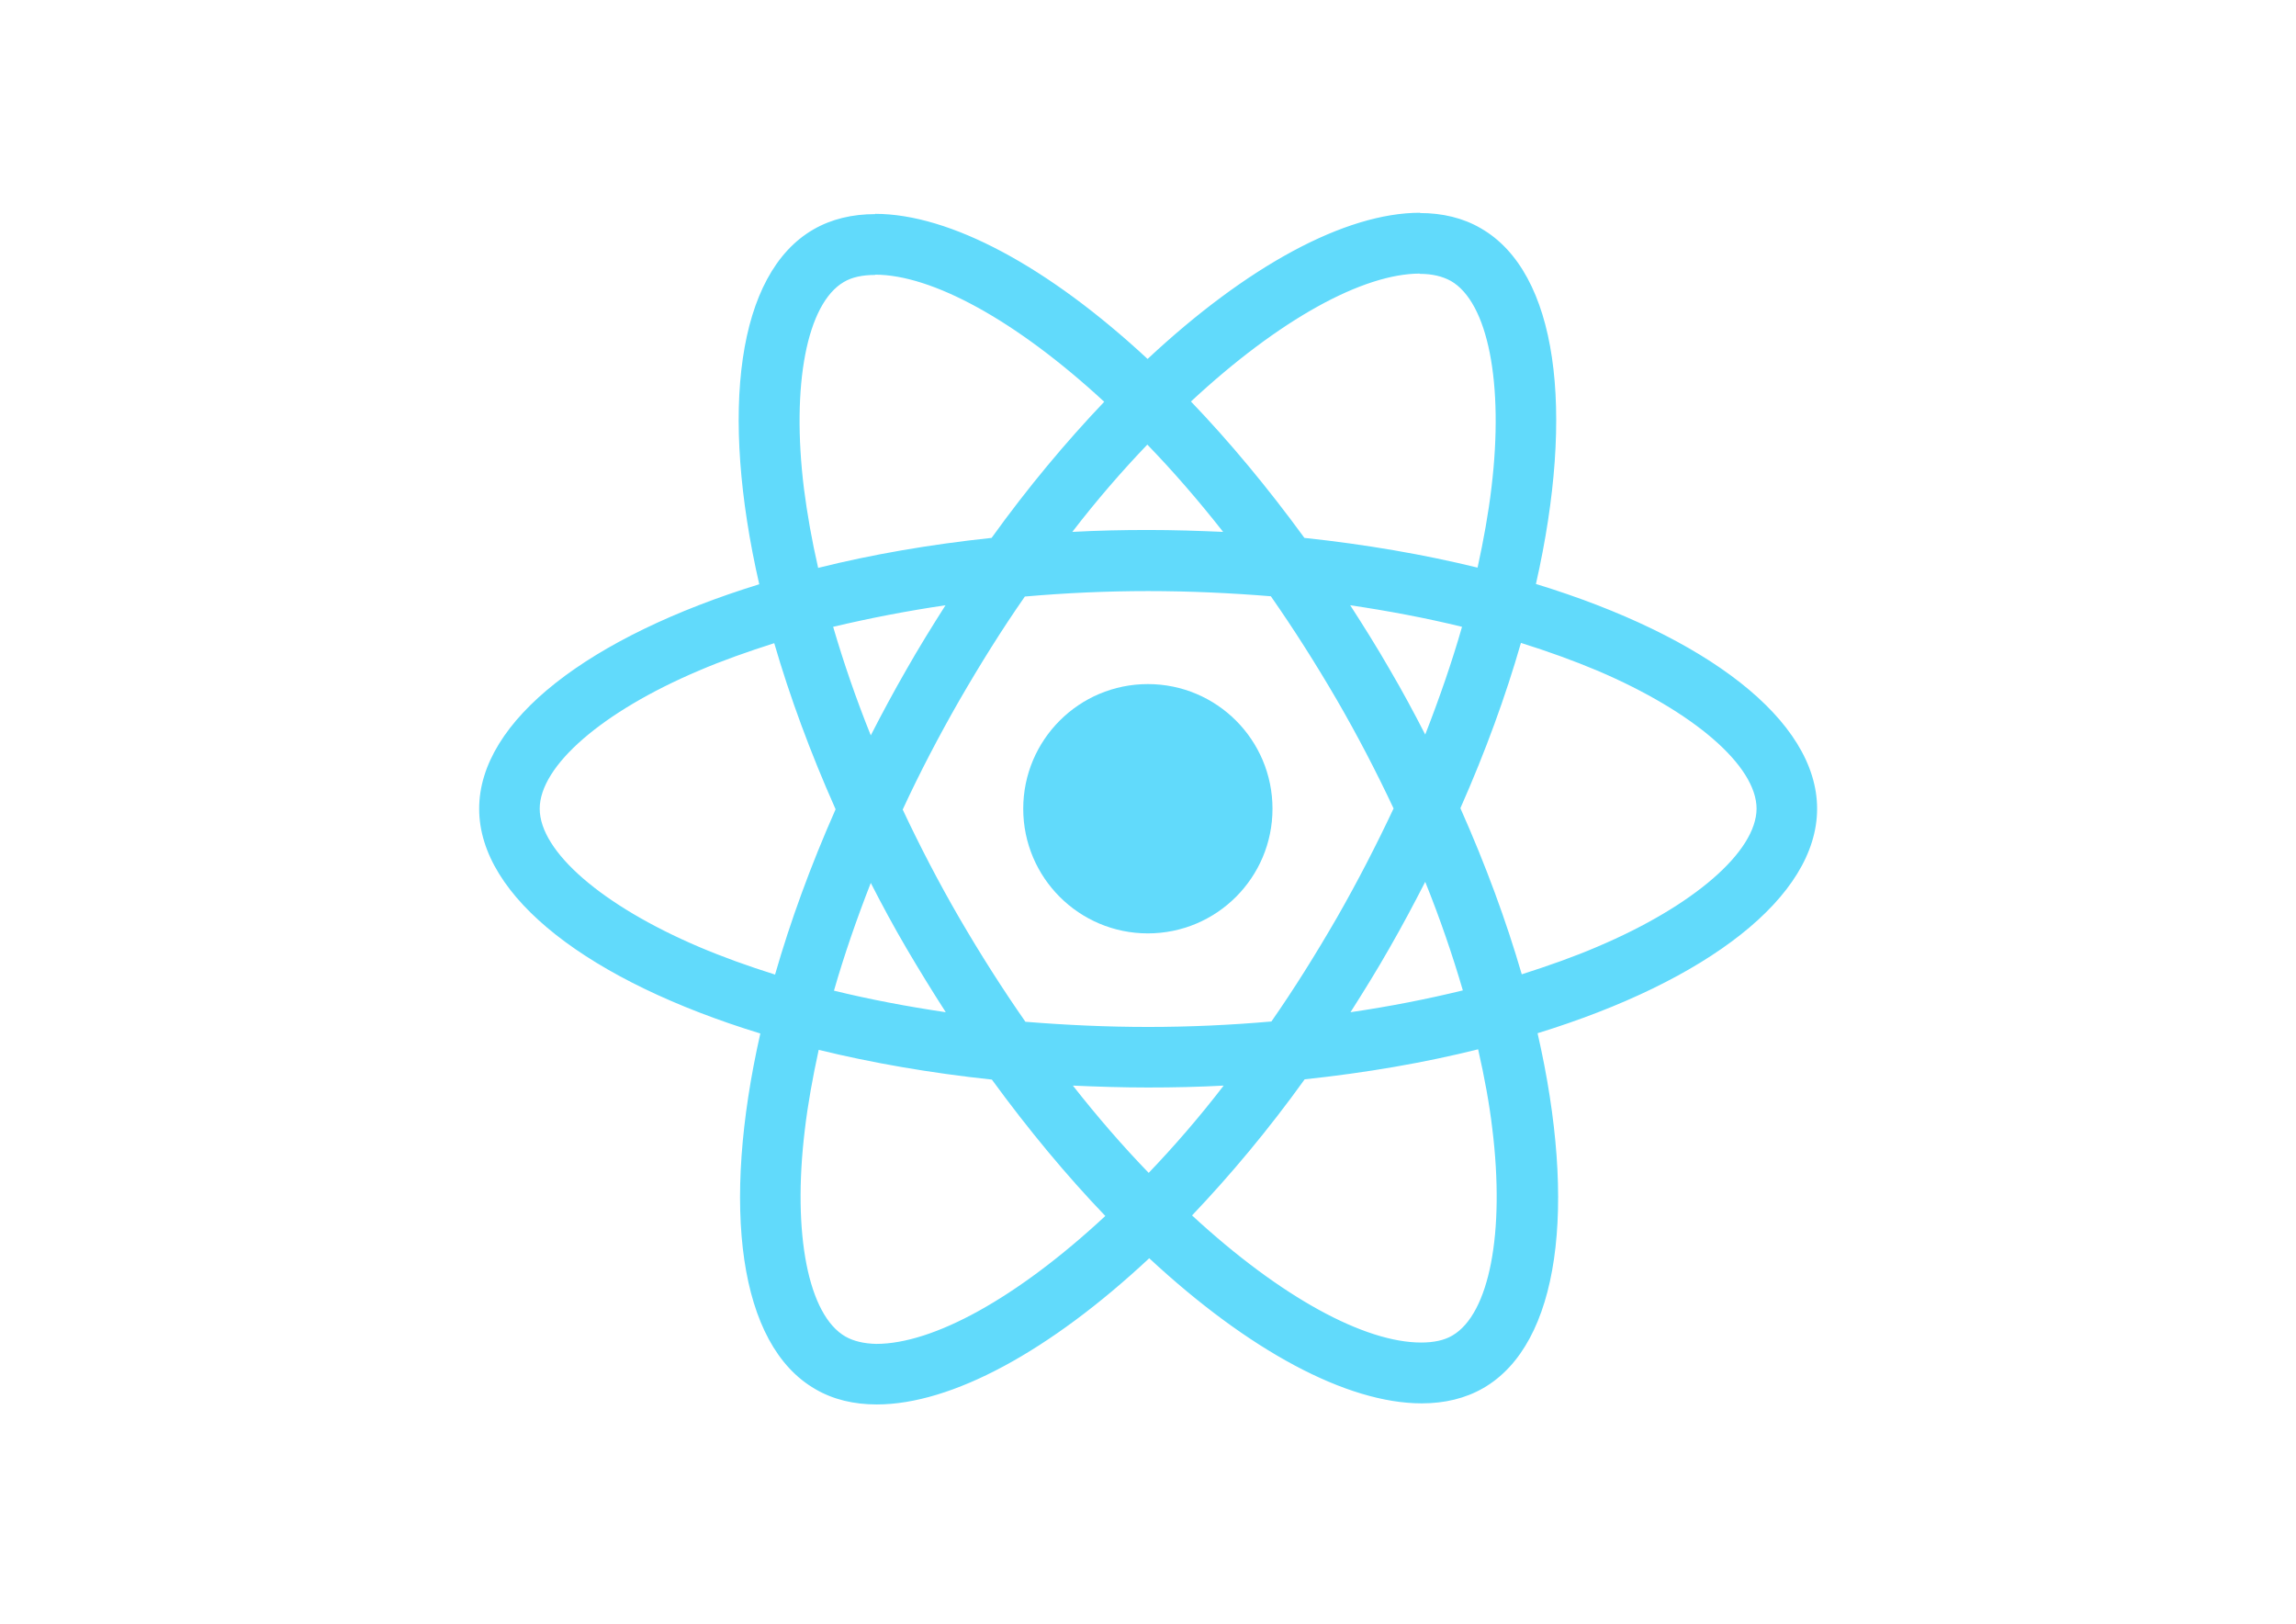
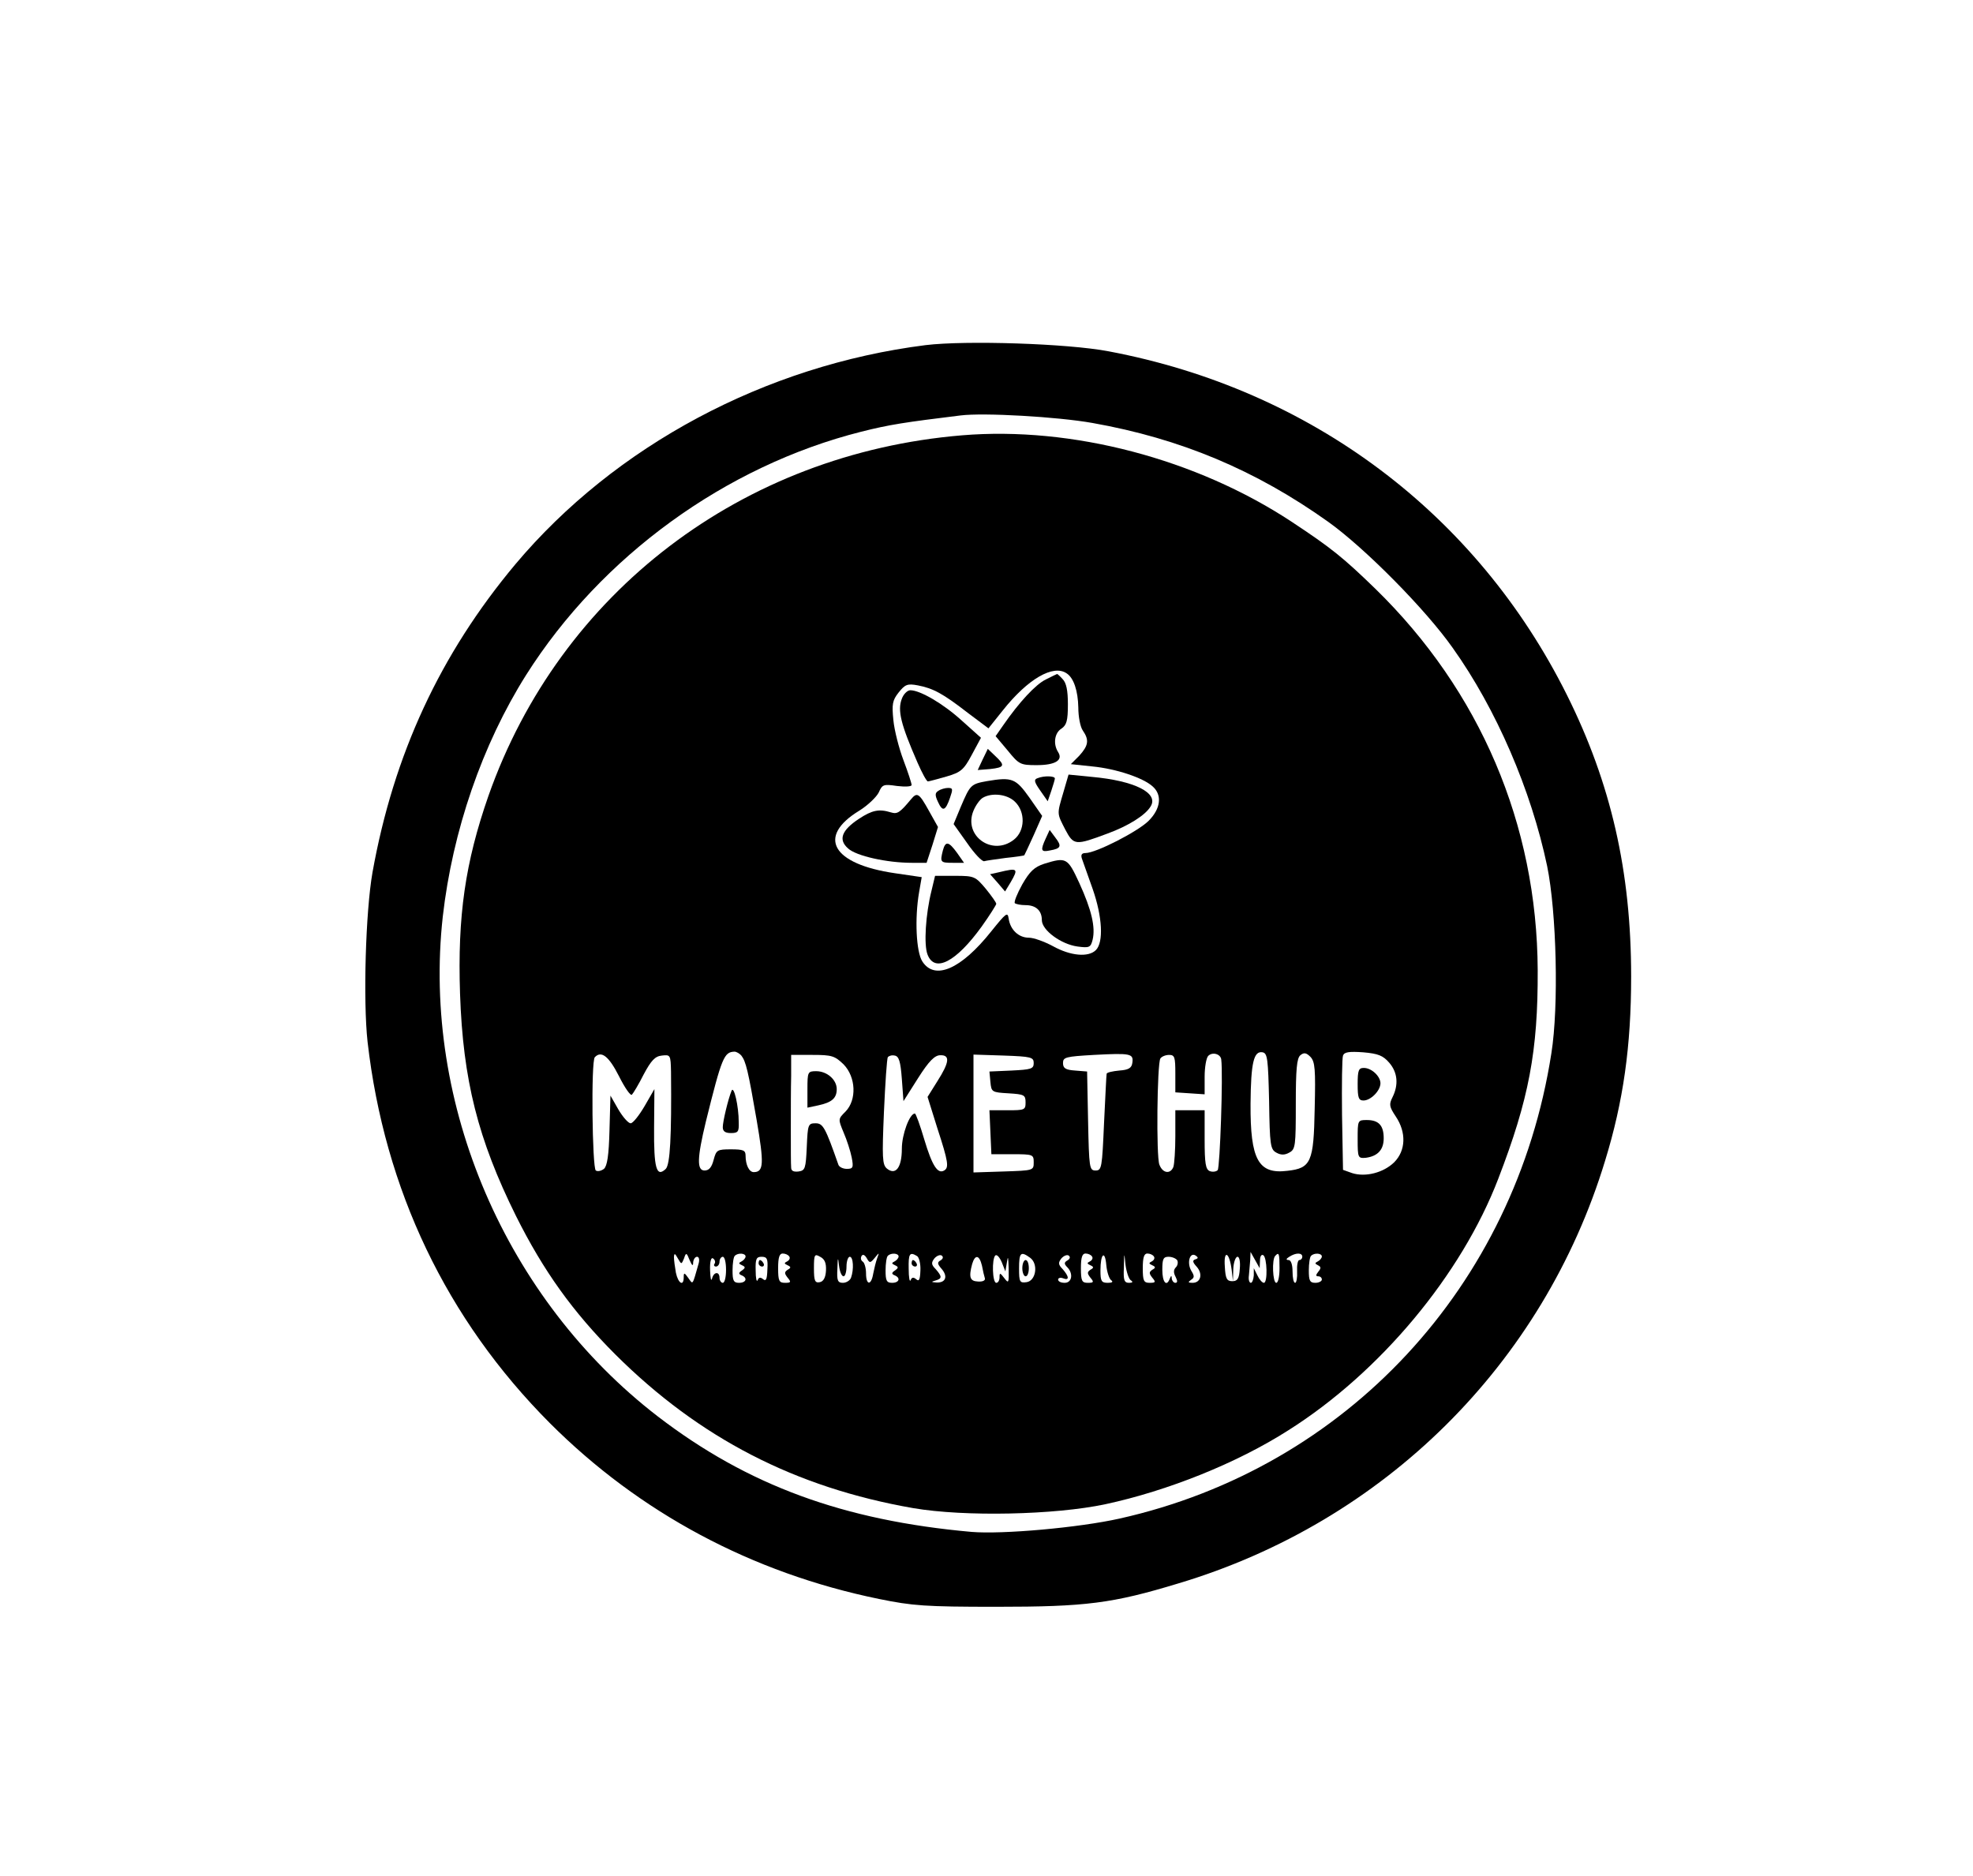
- <svg xmlns="http://www.w3.org/2000/svg" viewBox="0 0 841.9 595.3">
-   <g fill="#61DAFB">
-     <path d="M666.3 296.5c0-32.5-40.7-63.3-103.1-82.4 14.4-63.6 8-114.2-20.2-130.4-6.5-3.8-14.1-5.6-22.4-5.6v22.3c4.6 0 8.3.9 11.4 2.6 13.6 7.8 19.5 37.5 14.9 75.7-1.1 9.4-2.9 19.3-5.1 29.4-19.6-4.8-41-8.5-63.5-10.9-13.5-18.5-27.5-35.3-41.6-50 32.6-30.3 63.2-46.9 84-46.9V78c-27.5 0-63.5 19.6-99.9 53.6-36.4-33.8-72.4-53.2-99.9-53.2v22.3c20.7 0 51.4 16.5 84 46.6-14 14.7-28 31.4-41.3 49.9-22.6 2.4-44 6.1-63.6 11-2.3-10-4-19.7-5.2-29-4.7-38.2 1.1-67.9 14.6-75.8 3-1.8 6.9-2.6 11.5-2.6V78.5c-8.4 0-16 1.8-22.6 5.6-28.1 16.2-34.4 66.7-19.9 130.1-62.2 19.2-102.7 49.9-102.7 82.3 0 32.5 40.7 63.3 103.1 82.4-14.4 63.6-8 114.2 20.2 130.4 6.5 3.8 14.1 5.6 22.5 5.6 27.5 0 63.5-19.6 99.9-53.6 36.4 33.8 72.4 53.2 99.9 53.2 8.4 0 16-1.8 22.6-5.6 28.1-16.2 34.4-66.7 19.9-130.1 62-19.1 102.5-49.9 102.5-82.3zm-130.2-66.7c-3.7 12.9-8.3 26.2-13.5 39.5-4.1-8-8.4-16-13.1-24-4.6-8-9.5-15.8-14.4-23.4 14.2 2.1 27.9 4.7 41 7.9zm-45.8 106.5c-7.8 13.5-15.8 26.3-24.1 38.2-14.9 1.3-30 2-45.2 2-15.1 0-30.2-.7-45-1.9-8.3-11.9-16.4-24.6-24.2-38-7.6-13.1-14.5-26.4-20.8-39.8 6.2-13.4 13.2-26.8 20.7-39.9 7.8-13.5 15.8-26.3 24.1-38.2 14.9-1.3 30-2 45.2-2 15.1 0 30.2.7 45 1.9 8.3 11.9 16.4 24.6 24.2 38 7.6 13.1 14.5 26.4 20.8 39.8-6.3 13.4-13.2 26.8-20.7 39.9zm32.3-13c5.4 13.4 10 26.8 13.8 39.8-13.1 3.2-26.9 5.9-41.2 8 4.9-7.7 9.8-15.6 14.4-23.7 4.6-8 8.9-16.1 13-24.1zM421.2 430c-9.3-9.6-18.6-20.3-27.8-32 9 .4 18.2.7 27.5.7 9.4 0 18.7-.2 27.8-.7-9 11.7-18.3 22.4-27.5 32zm-74.4-58.9c-14.2-2.1-27.9-4.7-41-7.9 3.7-12.9 8.3-26.2 13.5-39.5 4.1 8 8.4 16 13.1 24 4.7 8 9.5 15.8 14.4 23.4zM420.7 163c9.3 9.6 18.6 20.3 27.8 32-9-.4-18.2-.7-27.5-.7-9.4 0-18.7.2-27.8.7 9-11.7 18.3-22.4 27.5-32zm-74 58.9c-4.9 7.7-9.8 15.6-14.4 23.7-4.6 8-8.9 16-13 24-5.4-13.4-10-26.8-13.8-39.8 13.1-3.1 26.9-5.8 41.2-7.9zm-90.5 125.2c-35.4-15.1-58.3-34.9-58.3-50.6 0-15.7 22.9-35.6 58.3-50.6 8.6-3.7 18-7 27.7-10.1 5.7 19.6 13.2 40 22.5 60.9-9.2 20.8-16.6 41.1-22.2 60.6-9.9-3.1-19.3-6.5-28-10.2zM310 490c-13.6-7.8-19.5-37.5-14.9-75.7 1.1-9.4 2.9-19.3 5.1-29.4 19.6 4.8 41 8.5 63.5 10.9 13.5 18.5 27.5 35.3 41.6 50-32.6 30.3-63.2 46.9-84 46.9-4.5-.1-8.3-1-11.3-2.7zm237.2-76.2c4.7 38.2-1.1 67.9-14.6 75.8-3 1.8-6.9 2.6-11.5 2.6-20.7 0-51.4-16.5-84-46.6 14-14.7 28-31.4 41.3-49.9 22.6-2.4 44-6.1 63.6-11 2.3 10.1 4.1 19.8 5.2 29.1zm38.5-66.7c-8.6 3.7-18 7-27.7 10.1-5.7-19.6-13.2-40-22.5-60.9 9.2-20.8 16.6-41.1 22.2-60.6 9.9 3.1 19.3 6.5 28.1 10.2 35.4 15.1 58.3 34.9 58.3 50.6-.1 15.7-23 35.6-58.4 50.6zM320.8 78.4z" />
-     <circle cx="420.9" cy="296.5" r="45.7" />
-     <path d="M520.5 78.1z" />
+ <svg xmlns="http://www.w3.org/2000/svg" version="1.0" width="606pt" height="576pt" viewBox="0 0 606 576" preserveAspectRatio="xMidYMid meet">
+   <g transform="translate(0,576) scale(0.1,-0.1)" fill="#000000" stroke="none">
+     <path d="M2843 4700 c-492 -62 -954 -309 -1260 -673 -231 -276 -374 -584 -439 -947 -21 -120 -29 -393 -15 -520 52 -453 242 -852 560 -1171 275 -275 620 -460 1011 -540 103 -21 141 -24 360 -24 275 0 356 10 560 72 631 189 1120 673 1310 1298 56 182 80 352 80 566 0 323 -62 593 -197 864 -278 558 -787 939 -1408 1056 -125 24 -439 34 -562 19z m512 -239 c271 -48 502 -145 725 -304 113 -81 299 -269 382 -387 134 -188 241 -437 290 -670 29 -142 36 -431 13 -575 -111 -715 -629 -1273 -1326 -1429 -125 -28 -360 -49 -455 -41 -393 35 -688 143 -964 355 -466 359 -724 958 -660 1535 30 263 121 528 256 742 231 365 613 642 1029 747 87 22 134 29 305 50 71 9 298 -4 405 -23z" />
+     <path d="M2955 4423 c-675 -56 -1235 -482 -1455 -1108 -71 -204 -95 -368 -87 -607 9 -265 55 -447 172 -683 84 -168 174 -294 305 -425 258 -257 553 -409 915 -472 158 -27 435 -21 590 12 191 41 404 126 562 227 282 178 532 478 645 773 94 244 122 392 121 640 -2 448 -177 858 -499 1172 -99 96 -135 125 -256 205 -294 194 -676 294 -1013 266z m321 -731 c22 -14 35 -54 36 -105 0 -28 6 -60 14 -71 20 -29 17 -46 -11 -77 l-26 -26 66 -7 c73 -7 157 -35 186 -62 29 -26 24 -68 -13 -105 -33 -33 -162 -99 -194 -99 -11 0 -15 -5 -11 -17 4 -10 18 -52 33 -93 30 -86 34 -164 10 -188 -23 -23 -78 -18 -132 12 -26 14 -59 26 -74 26 -31 0 -57 24 -62 59 -3 21 -8 17 -53 -39 -93 -117 -174 -152 -212 -93 -19 29 -24 132 -10 213 l8 46 -82 12 c-193 28 -241 112 -110 192 26 16 53 42 60 56 11 25 15 26 56 20 25 -3 45 -2 45 3 0 5 -11 39 -25 76 -14 37 -28 92 -31 123 -5 49 -3 61 16 85 20 25 27 28 59 22 47 -9 77 -25 153 -84 l64 -48 44 55 c77 97 155 142 196 114z m-999 -1174 c14 -18 21 -47 47 -198 23 -134 22 -160 -9 -160 -14 0 -25 22 -25 51 0 16 -7 19 -45 19 -42 0 -45 -2 -53 -32 -6 -23 -14 -33 -28 -33 -24 0 -23 38 4 150 49 198 56 214 88 215 6 0 16 -6 21 -12z m1201 -22 c-2 -16 -11 -22 -40 -24 -21 -2 -39 -6 -39 -10 -1 -4 -4 -72 -8 -152 -6 -136 -7 -145 -26 -145 -19 0 -20 8 -23 152 l-3 152 -37 3 c-29 2 -37 7 -37 23 0 18 8 20 95 25 113 6 122 4 118 -24z m273 10 c6 -46 -4 -333 -11 -340 -5 -5 -16 -6 -24 -3 -13 5 -16 24 -16 97 l0 90 -45 0 -45 0 0 -79 c0 -44 -3 -86 -6 -95 -9 -23 -33 -20 -43 7 -10 25 -7 309 3 326 4 6 16 11 27 11 17 0 19 -7 19 -57 l0 -58 45 -3 45 -3 0 54 c0 29 5 58 11 64 13 13 38 6 40 -11z m147 -128 c2 -135 4 -148 22 -158 14 -8 26 -8 40 0 19 10 20 21 20 149 0 106 3 141 14 150 11 9 18 8 31 -5 14 -15 16 -37 13 -160 -3 -163 -11 -182 -84 -190 -89 -11 -114 34 -113 206 1 127 10 163 37 158 15 -3 17 -20 20 -150z m369 118 c26 -30 29 -68 10 -106 -11 -22 -10 -29 10 -59 33 -49 31 -105 -5 -141 -33 -32 -88 -46 -129 -33 l-28 10 -3 168 c-1 93 0 176 3 183 4 11 19 13 62 10 46 -4 61 -10 80 -32z m-2366 -41 c18 -36 36 -62 40 -57 4 4 21 32 36 62 23 43 35 56 56 58 26 3 27 2 28 -50 2 -202 -3 -284 -16 -298 -29 -28 -37 3 -36 127 l1 118 -30 -52 c-17 -29 -36 -53 -43 -53 -7 0 -24 19 -38 43 l-24 42 -3 -107 c-2 -77 -7 -109 -17 -118 -8 -6 -19 -9 -25 -5 -11 7 -15 337 -3 348 20 21 43 3 74 -58z m690 36 c38 -39 41 -109 6 -145 -23 -23 -23 -23 -6 -64 10 -23 21 -57 25 -77 6 -31 4 -35 -15 -35 -12 0 -24 6 -26 13 -40 114 -47 127 -70 127 -23 0 -24 -4 -27 -72 -3 -67 -5 -73 -25 -76 -16 -2 -23 2 -23 12 -1 9 -1 61 -1 116 0 55 0 129 1 165 l0 65 66 0 c59 0 68 -3 95 -29z m179 -45 l5 -68 45 71 c33 52 51 70 68 70 31 1 28 -22 -9 -80 l-30 -48 30 -96 c34 -104 36 -121 21 -130 -20 -12 -37 15 -61 95 -13 44 -26 80 -29 80 -16 0 -40 -64 -40 -108 0 -58 -19 -83 -46 -61 -14 12 -15 33 -9 174 4 88 9 164 12 168 3 4 12 7 21 5 13 -2 18 -18 22 -72z m405 49 c0 -18 -8 -20 -68 -23 l-68 -3 3 -32 c3 -31 4 -32 56 -35 48 -3 52 -5 52 -28 0 -23 -3 -24 -55 -24 l-56 0 3 -67 3 -68 65 0 c63 0 65 -1 65 -25 0 -25 -1 -25 -92 -28 l-93 -3 0 181 0 181 93 -3 c84 -3 92 -5 92 -23z m-1074 -600 c6 19 8 18 17 -5 8 -18 11 -20 11 -7 1 9 6 17 12 17 6 0 8 -9 5 -20 -20 -70 -17 -66 -32 -45 -12 17 -14 17 -14 2 0 -29 -17 -19 -24 14 -3 17 -6 39 -6 48 1 13 3 12 12 -4 11 -19 11 -19 19 0z m189 6 c0 -5 -6 -12 -12 -15 -10 -5 -10 -7 1 -12 11 -5 11 -8 0 -16 -11 -7 -11 -11 -1 -15 19 -8 14 -23 -8 -23 -17 0 -20 7 -20 38 0 21 3 42 7 45 10 10 33 8 33 -2z m134 0 c4 -5 0 -12 -6 -15 -10 -5 -10 -7 1 -12 11 -5 11 -8 0 -14 -10 -7 -10 -11 0 -24 12 -14 10 -16 -8 -16 -18 0 -21 6 -21 45 0 33 4 45 14 45 8 0 17 -4 20 -9z m113 -43 c-1 -22 -8 -34 -19 -36 -15 -3 -18 4 -18 43 0 42 2 45 19 35 14 -7 19 -19 18 -42z m150 39 c14 17 14 17 7 -2 -4 -11 -9 -32 -12 -47 -6 -37 -22 -36 -22 1 0 17 -5 33 -10 36 -6 4 -7 11 -4 17 4 7 10 4 16 -6 9 -16 11 -16 25 1z m73 4 c0 -5 -6 -12 -12 -15 -10 -5 -10 -7 1 -12 11 -5 11 -8 0 -16 -11 -7 -11 -11 -1 -15 19 -8 14 -23 -8 -23 -17 0 -20 7 -20 38 0 21 3 42 7 45 10 10 33 8 33 -2z m57 1 c6 -4 11 -24 10 -44 -1 -28 -4 -35 -13 -27 -8 7 -14 6 -17 -3 -3 -7 -6 8 -6 35 -1 47 3 53 26 39z m72 -13 c-11 -6 -10 -11 3 -26 20 -23 13 -43 -15 -42 -17 1 -18 2 -4 6 21 6 21 12 1 35 -14 14 -14 20 -4 33 7 8 17 12 22 9 6 -4 5 -10 -3 -15z m204 -4 c3 20 4 13 5 -20 1 -46 0 -48 -13 -31 -13 17 -15 18 -15 3 0 -9 -4 -17 -10 -17 -12 0 -14 73 -3 84 5 4 13 -5 20 -21 l11 -28 5 30z m71 12 c26 -19 18 -71 -11 -75 -21 -3 -23 1 -23 42 0 49 5 54 34 33z m115 -8 c-11 -6 -11 -11 -1 -21 19 -19 15 -48 -8 -48 -11 0 -20 4 -20 10 0 5 7 7 15 4 20 -8 19 5 -1 28 -14 14 -14 20 -4 33 7 8 17 12 22 9 6 -4 5 -10 -3 -15z m75 12 c4 -5 0 -12 -6 -15 -10 -5 -10 -7 1 -12 11 -5 11 -8 0 -14 -10 -7 -10 -11 0 -24 12 -14 10 -16 -8 -16 -18 0 -21 6 -21 45 0 33 4 45 14 45 8 0 17 -4 20 -9z m59 -73 c7 -5 3 -8 -10 -8 -20 0 -23 5 -23 38 0 52 14 64 18 16 2 -21 9 -42 15 -46z m60 0 c8 -5 6 -8 -5 -8 -15 0 -18 8 -16 48 1 47 1 47 5 7 3 -22 10 -43 16 -47z m71 73 c4 -5 0 -12 -6 -15 -10 -5 -10 -7 1 -12 11 -5 11 -8 0 -14 -10 -7 -10 -11 0 -24 12 -14 10 -16 -8 -16 -18 0 -21 6 -21 45 0 33 4 45 14 45 8 0 17 -4 20 -9z m127 -9 c-9 -3 -8 -9 5 -23 19 -22 12 -49 -13 -49 -14 0 -15 2 -5 9 11 7 11 12 1 28 -14 24 -5 58 13 47 9 -6 9 -9 -1 -12z m112 -32 l4 -35 1 38 c1 20 7 37 13 37 6 0 9 -16 7 -37 -2 -30 -7 -38 -23 -38 -17 0 -21 8 -23 45 -4 53 14 45 21 -10z m87 28 c0 13 4 20 10 17 12 -7 14 -85 2 -85 -5 0 -14 10 -20 23 l-11 22 0 -22 c-1 -13 -5 -23 -9 -23 -5 0 -8 10 -6 23 1 12 3 33 4 47 l1 25 14 -25 14 -25 1 23z m60 -23 c0 -25 -4 -45 -10 -45 -11 0 -14 73 -3 83 11 12 13 8 13 -38z m70 35 c0 -5 -4 -10 -9 -10 -5 0 -8 -16 -7 -35 1 -19 -2 -35 -6 -35 -5 0 -8 16 -8 35 0 21 -5 35 -12 35 -9 0 -8 4 2 10 20 13 40 13 40 0z m60 1 c0 -5 -6 -12 -12 -15 -10 -5 -10 -7 0 -12 10 -5 10 -9 1 -20 -8 -10 -8 -14 0 -14 6 0 11 -4 11 -10 0 -5 -9 -10 -20 -10 -17 0 -20 7 -20 38 0 21 3 42 7 45 10 10 33 8 33 -2z m-1865 -22 c-4 -5 -1 -9 4 -9 6 0 11 7 11 15 0 8 5 15 10 15 6 0 10 -18 10 -40 0 -22 -4 -40 -10 -40 -5 0 -10 7 -10 15 0 21 -18 19 -23 -2 -3 -10 -5 1 -6 25 -1 27 3 41 9 37 6 -4 8 -11 5 -16z m162 -18 c-1 -30 -4 -37 -13 -30 -8 7 -14 6 -17 -3 -3 -7 -6 6 -6 30 -1 35 2 42 18 42 17 0 20 -6 18 -39z m234 -21 c5 0 9 14 9 30 0 17 5 30 10 30 11 0 13 -39 4 -64 -3 -9 -15 -16 -25 -16 -16 0 -19 7 -17 43 1 36 2 38 5 10 2 -18 8 -33 14 -33z m425 33 c3 -16 7 -33 9 -39 2 -7 -7 -11 -21 -10 -25 1 -29 13 -18 54 9 30 22 28 30 -5z m600 16 c3 -6 1 -16 -4 -21 -8 -8 -8 -17 -1 -30 6 -12 6 -18 -1 -18 -5 0 -10 6 -11 13 0 10 -2 10 -6 0 -10 -27 -23 -11 -23 27 0 33 3 40 19 40 11 0 23 -5 27 -11z" />
+     <path d="M3212 3673 c-31 -15 -82 -70 -131 -141 l-23 -33 37 -44 c35 -43 39 -45 89 -45 57 0 82 15 66 40 -16 25 -11 59 10 72 16 11 20 24 20 75 0 43 -5 66 -16 77 -8 9 -16 16 -17 16 -1 0 -17 -8 -35 -17z" />
+     <path d="M2770 3614 c-14 -36 -3 -79 48 -196 14 -32 28 -58 32 -58 3 0 29 7 57 15 44 13 53 20 78 67 l28 52 -58 52 c-58 53 -129 94 -159 94 -9 0 -21 -12 -26 -26z" />
+     <path d="M3018 3427 l-15 -32 38 3 c45 5 47 11 16 40 l-23 22 -16 -33z" />
+     <path d="M3187 3370 c-12 -4 -11 -11 8 -38 l23 -33 11 32 c6 18 11 35 11 38 0 8 -33 9 -53 1z" />
+     <path d="M3266 3326 c-20 -68 -20 -63 6 -114 26 -49 31 -49 130 -12 63 23 116 56 132 83 26 41 -48 79 -181 91 l-71 7 -16 -55z" />
+     <path d="M3032 3361 c-50 -9 -52 -11 -81 -79 l-22 -53 42 -59 c22 -32 46 -57 52 -55 7 2 37 6 66 10 30 3 56 7 57 8 1 1 14 29 29 62 l26 59 -39 56 c-42 59 -53 64 -130 51z m85 -63 c33 -31 32 -90 -3 -117 -66 -52 -156 12 -124 89 7 17 20 35 29 40 28 16 74 11 98 -12z" />
+     <path d="M2882 3331 c-10 -6 -11 -13 -1 -34 14 -31 23 -28 37 13 9 26 9 30 -6 30 -9 0 -23 -4 -30 -9z" />
+     <path d="M2798 3305 c-35 -42 -42 -46 -62 -40 -36 11 -57 7 -98 -20 -53 -35 -64 -64 -33 -91 25 -23 119 -44 196 -44 l45 0 18 55 17 55 -28 50 c-30 54 -36 58 -55 35z" />
+     <path d="M3212 3185 c-17 -37 -15 -43 13 -37 34 6 37 13 16 40 l-17 23 -12 -26z" />
+     <path d="M2896 3148 c-9 -36 -8 -38 30 -38 l35 0 -21 30 c-26 36 -36 38 -44 8z" />
+     <path d="M3207 3107 c-30 -10 -44 -23 -67 -63 -16 -29 -26 -54 -23 -58 4 -3 18 -6 33 -6 32 0 50 -17 50 -46 0 -31 59 -74 109 -81 37 -5 41 -3 47 21 9 38 -3 91 -41 174 -36 78 -40 80 -108 59z" />
+     <path d="M3068 3081 l-27 -6 23 -26 23 -27 17 28 c25 43 22 45 -36 31z" />
+     <path d="M2861 3024 c-18 -72 -24 -166 -12 -196 22 -57 88 -22 166 86 25 35 45 67 45 70 0 4 -15 25 -32 46 -32 38 -35 40 -94 40 l-62 0 -11 -46z" />
+     <path d="M2247 2410 c-11 -27 -27 -95 -27 -112 0 -13 8 -18 25 -18 22 0 25 4 24 33 0 50 -15 114 -22 97z" />
+     <path d="M4170 2430 c0 -42 3 -50 18 -50 22 0 52 30 52 53 0 21 -27 47 -51 47 -16 0 -19 -7 -19 -50z" />
+     <path d="M4170 2261 c0 -57 1 -59 25 -57 37 5 55 25 55 60 0 39 -15 56 -52 56 -28 0 -28 -1 -28 -59z" />
+     <path d="M2480 2414 l0 -56 33 7 c42 9 57 22 57 50 0 29 -30 55 -63 55 -26 0 -27 -2 -27 -56z" />
+     <path d="M2800 1880 c0 -5 5 -10 11 -10 5 0 7 5 4 10 -3 6 -8 10 -11 10 -2 0 -4 -4 -4 -10z" />
+     <path d="M3140 1865 c0 -14 5 -25 10 -25 6 0 10 11 10 25 0 14 -4 25 -10 25 -5 0 -10 -11 -10 -25z" />
+     <path d="M2330 1880 c0 -5 5 -10 11 -10 5 0 7 5 4 10 -3 6 -8 10 -11 10 -2 0 -4 -4 -4 -10z" />
  </g>
</svg>
